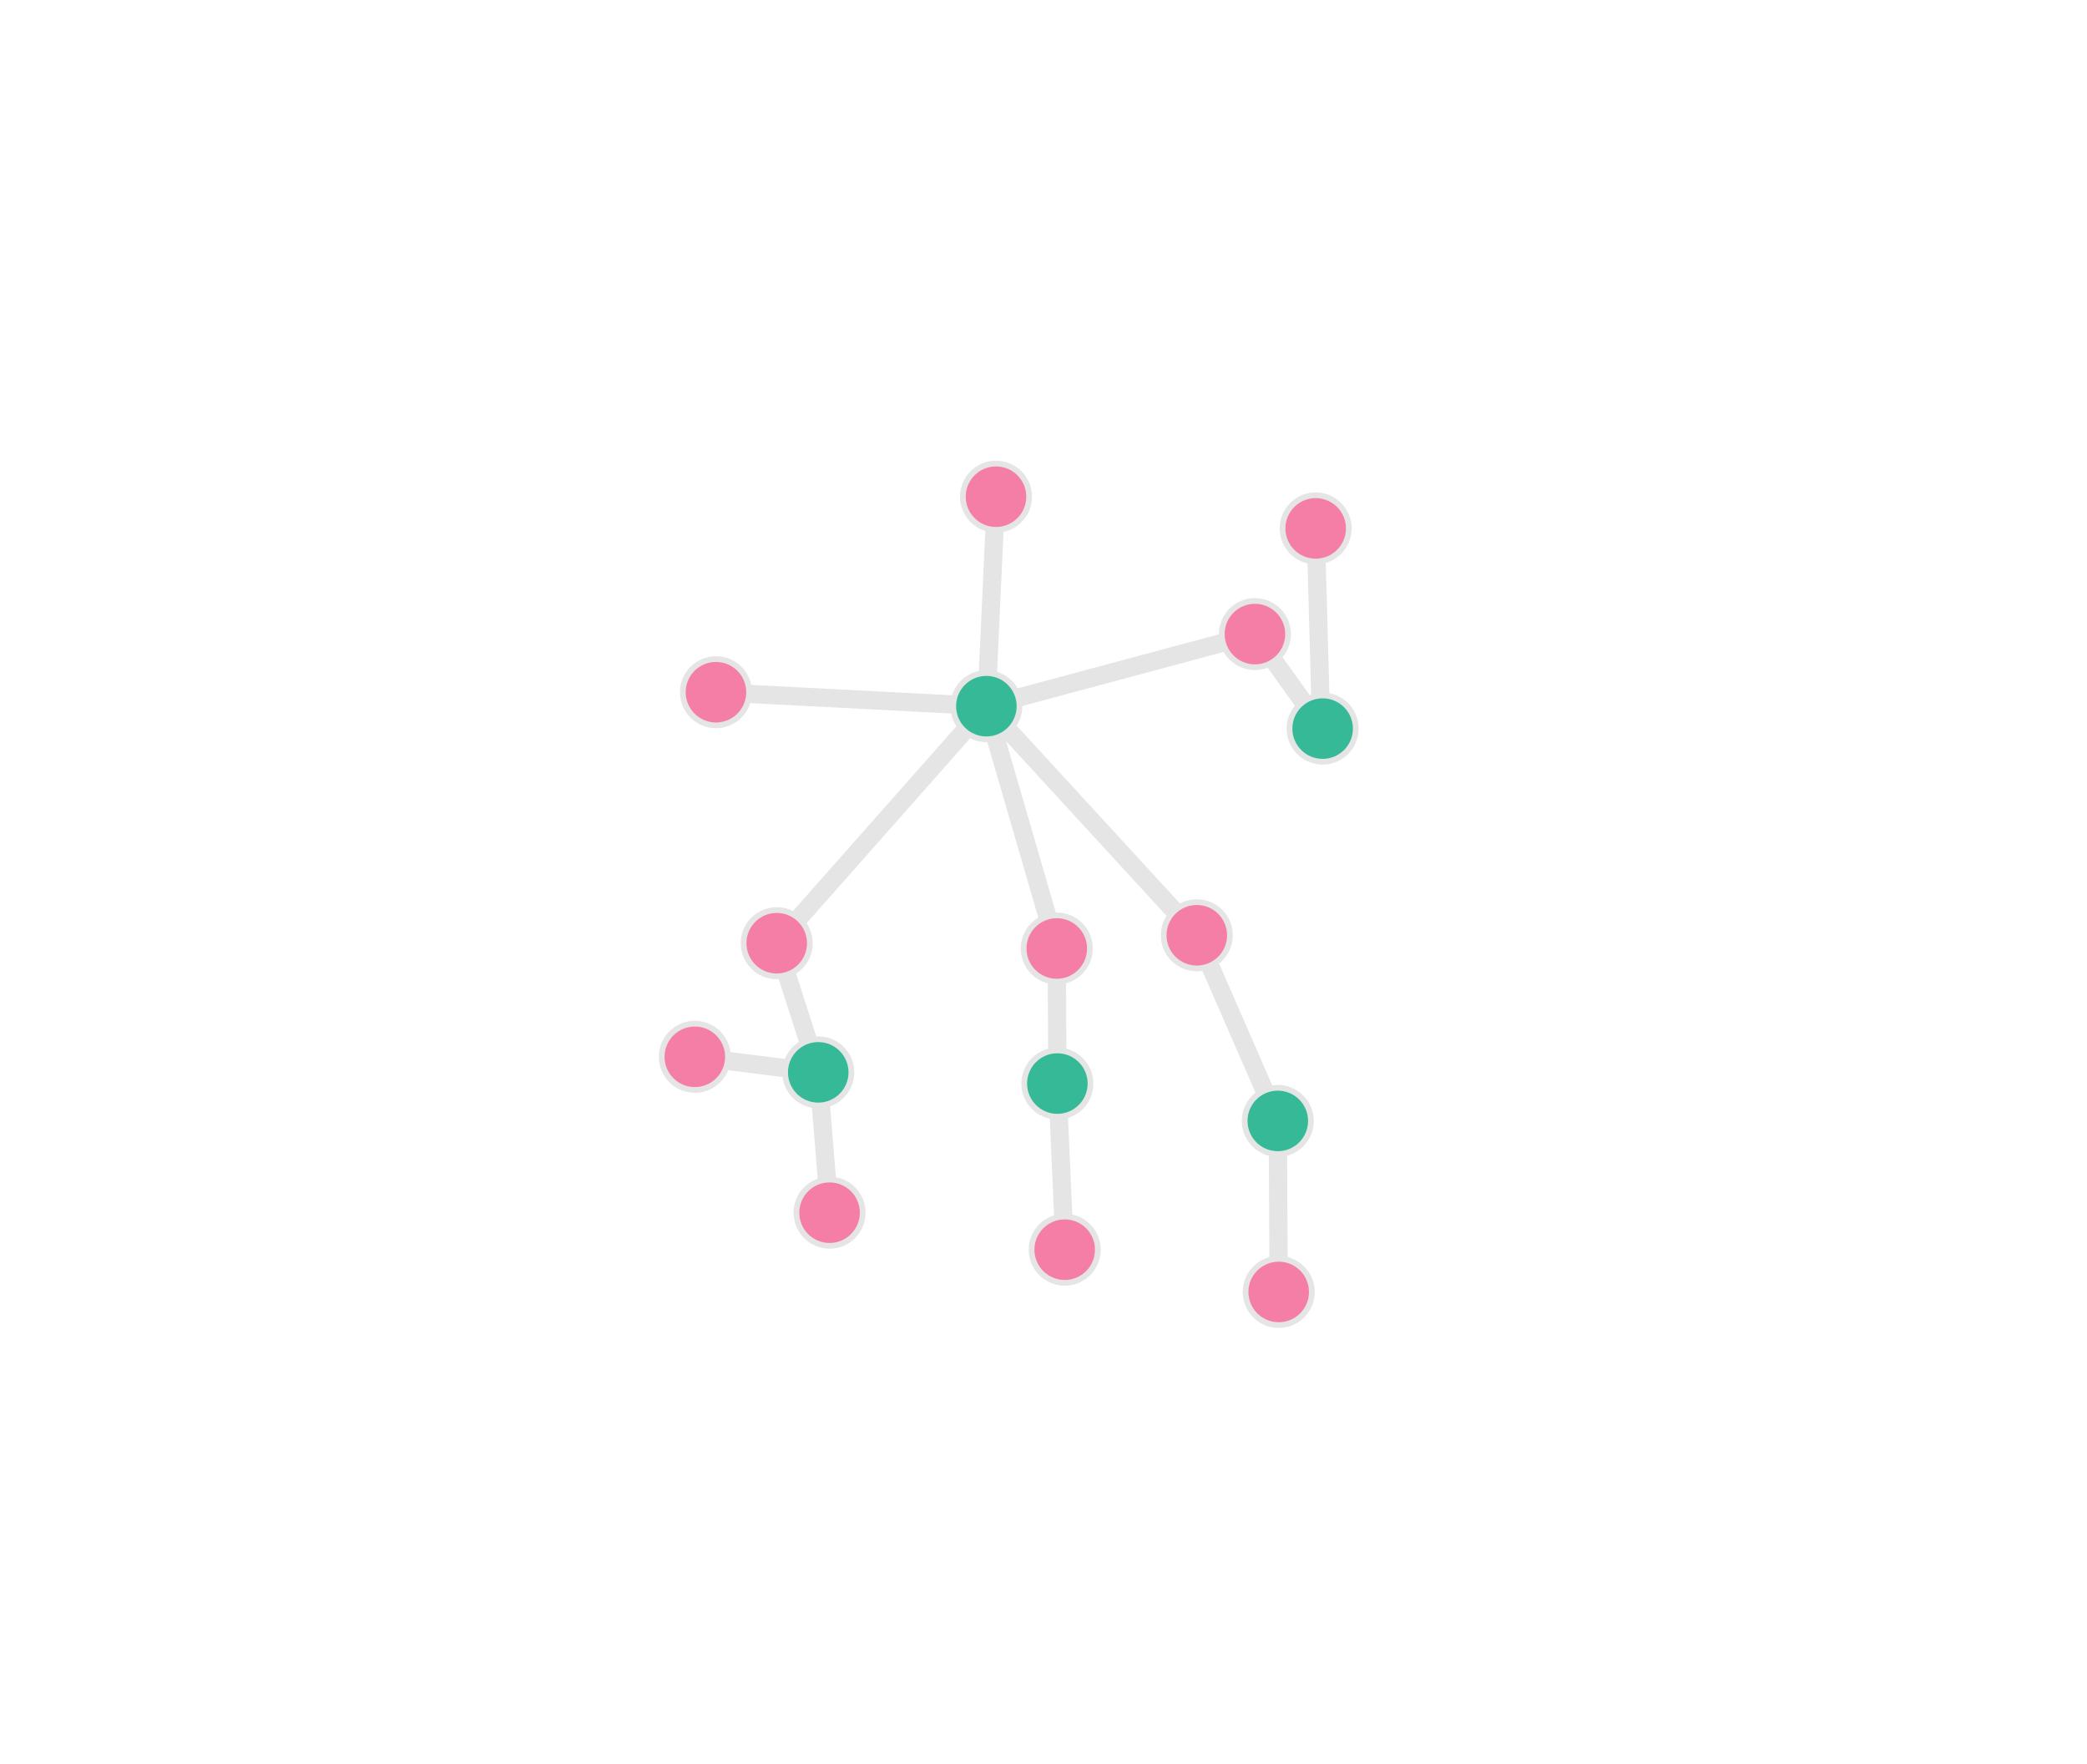
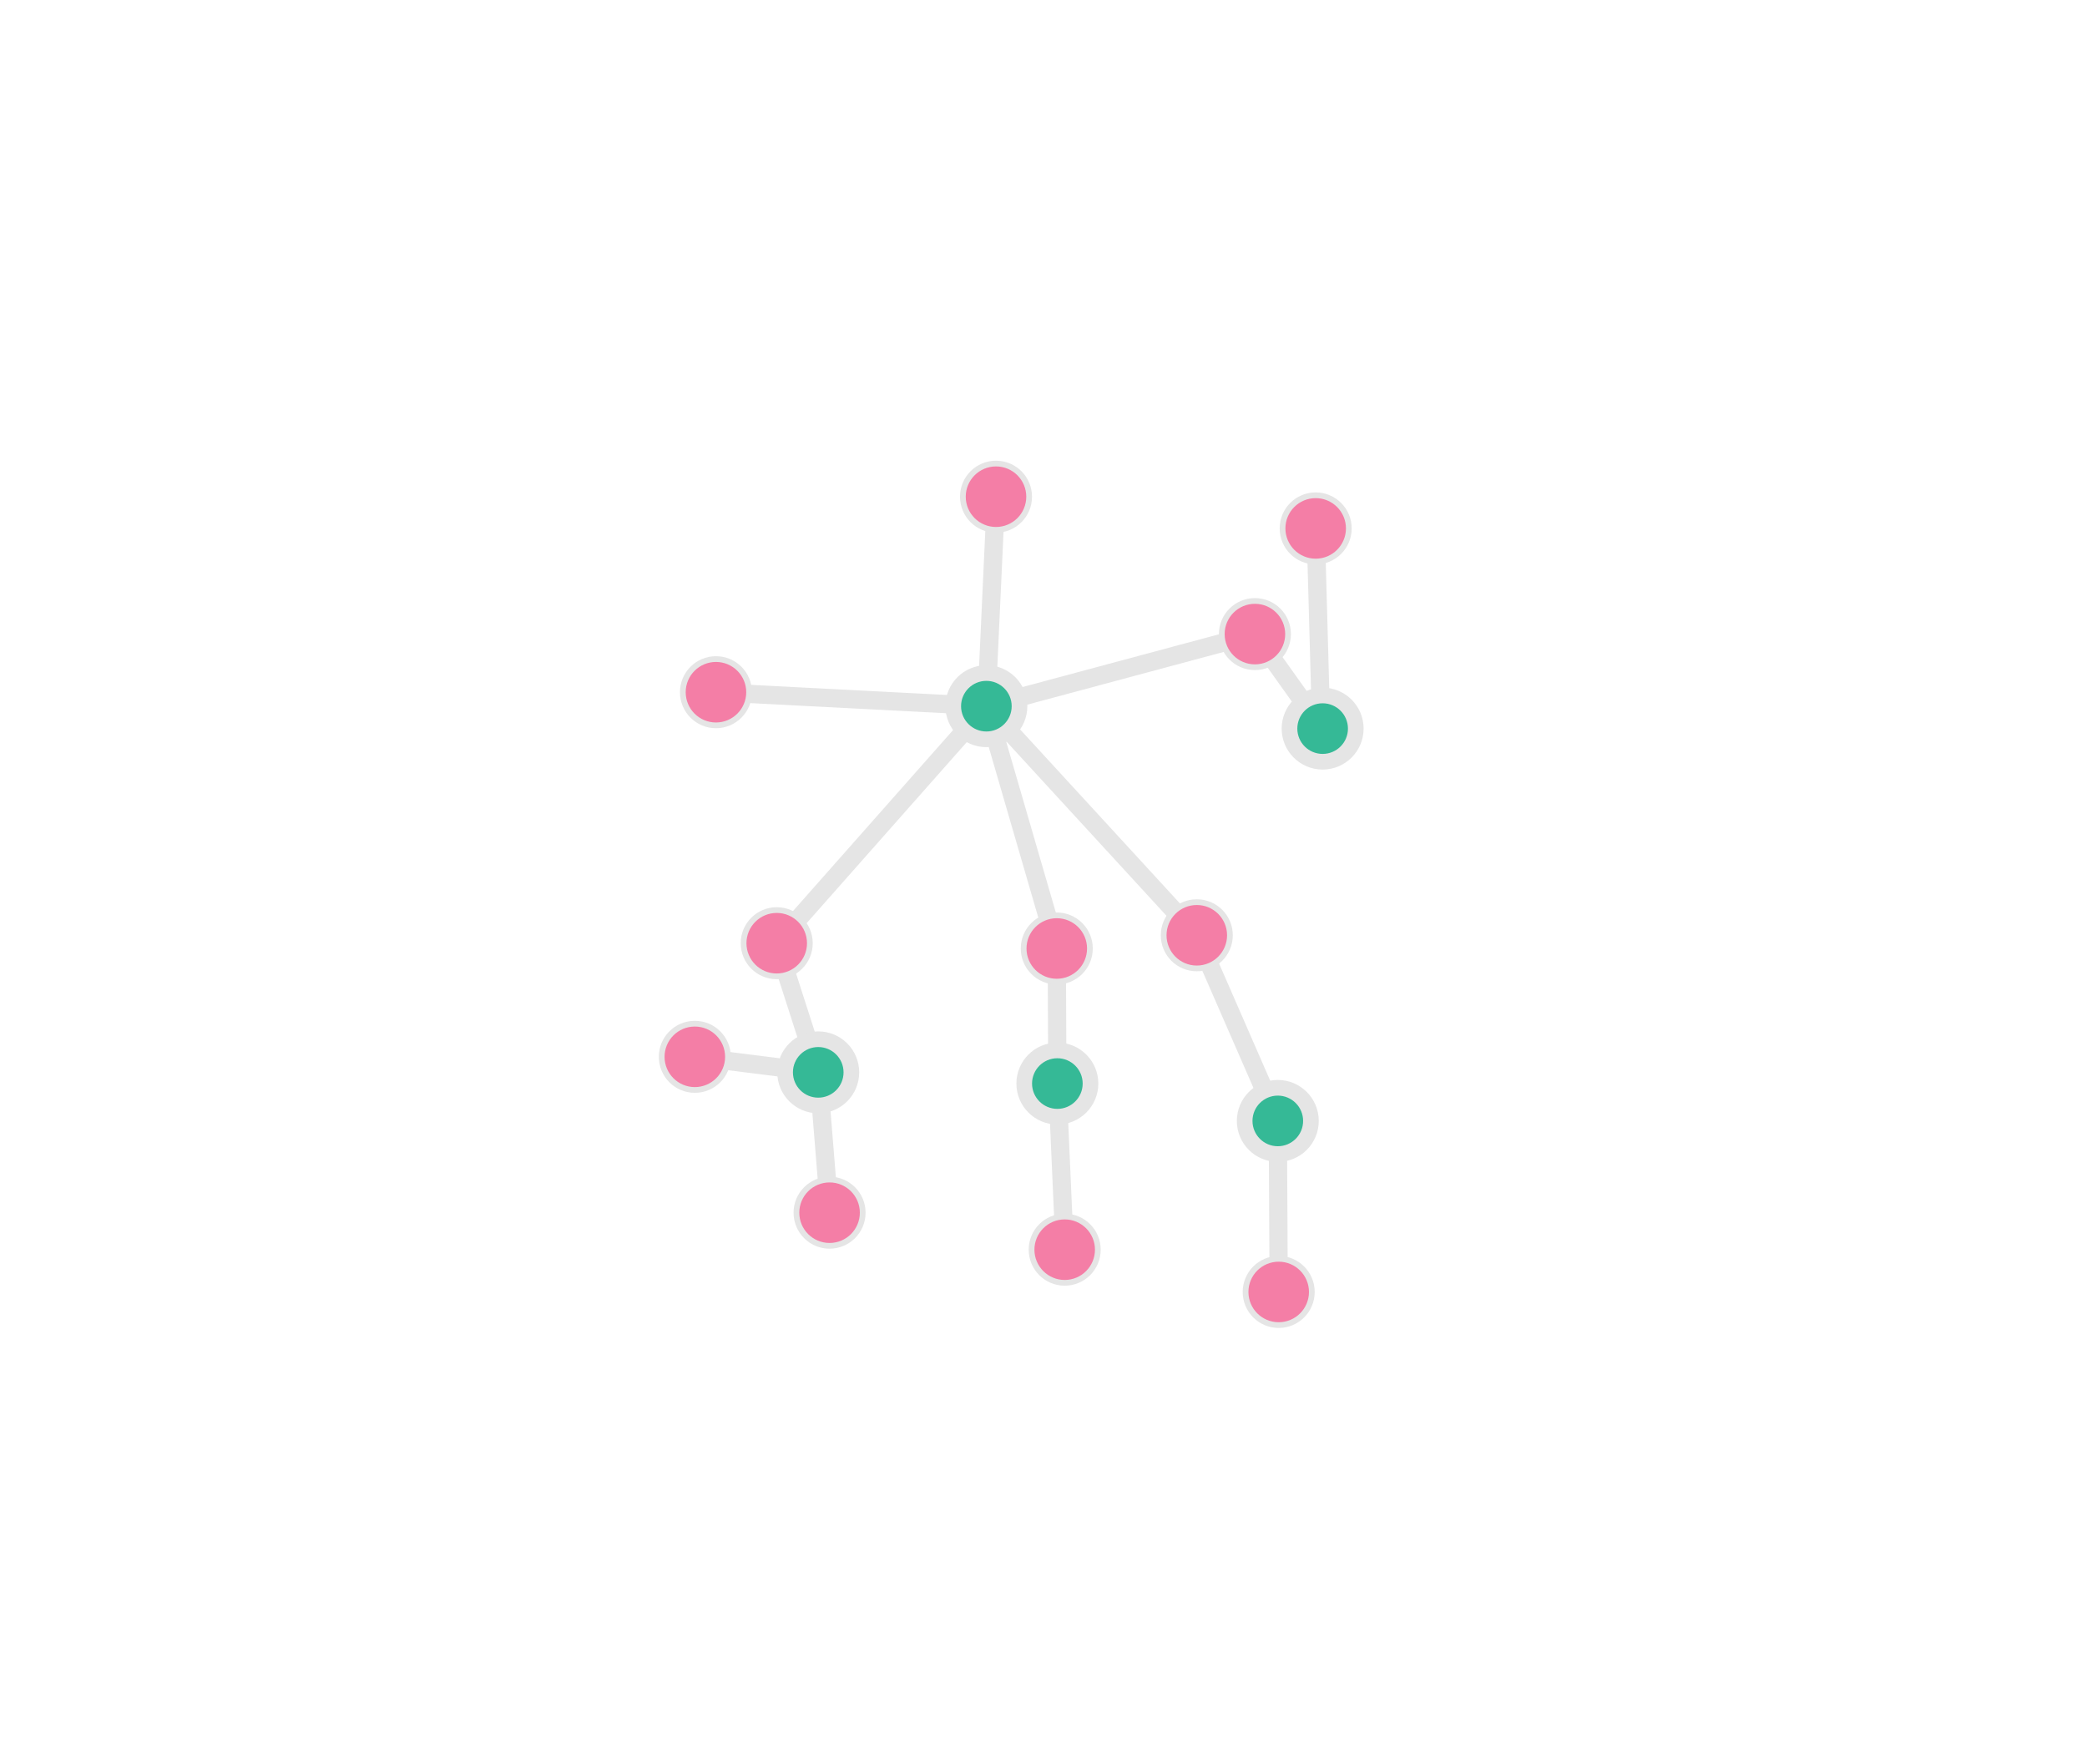
<svg xmlns="http://www.w3.org/2000/svg" width="400mm" height="338mm" version="1.1" id="svg3389">
  <defs id="defs3333" />
  <g id="g1998" transform="translate(-2246.138,333.6348)">
    <path style="fill:none;stroke:#e5e5e5;stroke-width:13.228;stroke-linecap:butt;stroke-linejoin:miter;stroke-opacity:1;stroke-dasharray:none" d="m 2764.779,167.782 195.882,10.117 6.981,-151.738" id="path621" />
    <path style="fill:none;stroke:#e5e5e5;stroke-width:13.228;stroke-linecap:butt;stroke-linejoin:miter;stroke-opacity:1;stroke-dasharray:none" d="m 2960.661,177.899 194.534,-52.221 47.994,67.289 -3.976,-143.842" id="path623" />
    <path style="fill:none;stroke:#e5e5e5;stroke-width:13.228;stroke-linecap:butt;stroke-linejoin:miter;stroke-opacity:1;stroke-dasharray:none" d="m 2960.661,177.899 -151.865,171.694 30.071,93.545 -89.399,-11.252" id="path625" />
    <path style="fill:none;stroke:#e5e5e5;stroke-width:13.228;stroke-linecap:butt;stroke-linejoin:miter;stroke-opacity:1;stroke-dasharray:none" d="m 2838.867,443.138 8.205,101.663" id="path627" />
    <path style="fill:none;stroke:#e5e5e5;stroke-width:13.228;stroke-linecap:butt;stroke-linejoin:miter;stroke-opacity:1;stroke-dasharray:none" d="m 3017.401,571.594 -5.316,-120.336 -0.426,-97.837 -50.998,-175.522 152.43,165.953 58.679,134.472 0.649,123.892" id="path629" />
-     <circle style="fill:#35b996;fill-opacity:1;stroke:#e5e5e5;stroke-width:4.157;stroke-linecap:butt;stroke-linejoin:round;stroke-miterlimit:10;stroke-dasharray:none;stroke-opacity:1" id="path395-5-3-3-35-2-0-7-5" cx="2960.661" cy="177.899" r="24.005" />
-     <circle style="fill:#35b996;fill-opacity:1;stroke:#e5e5e5;stroke-width:4.157;stroke-linecap:butt;stroke-linejoin:round;stroke-miterlimit:10;stroke-dasharray:none;stroke-opacity:1" id="path395-5-3-3-35-2-0-7-5-3" cx="2838.867" cy="443.138" r="24.005" />
-     <circle style="fill:#35b996;fill-opacity:1;stroke:#e5e5e5;stroke-width:4.157;stroke-linecap:butt;stroke-linejoin:round;stroke-miterlimit:10;stroke-dasharray:none;stroke-opacity:1" id="path395-5-3-3-35-2-0-7-5-6" cx="3012.085" cy="451.258" r="24.005" />
-     <circle style="fill:#35b996;fill-opacity:1;stroke:#e5e5e5;stroke-width:4.157;stroke-linecap:butt;stroke-linejoin:round;stroke-miterlimit:10;stroke-dasharray:none;stroke-opacity:1" id="path395-5-3-3-35-2-0-7-5-7" cx="3171.77" cy="478.323" r="24.005" />
-     <circle style="fill:#35b996;fill-opacity:1;stroke:#e5e5e5;stroke-width:4.157;stroke-linecap:butt;stroke-linejoin:round;stroke-miterlimit:10;stroke-dasharray:none;stroke-opacity:1" id="path395-5-3-3-35-2-0-7-5-5" cx="3204.248" cy="194.138" r="24.005" />
+     <circle style="fill:#35b996;fill-opacity:1;stroke:#e5e5e5;stroke-width:11.339;stroke-linecap:butt;stroke-linejoin:round;stroke-miterlimit:10;stroke-dasharray:none;stroke-opacity:1" id="path395-5-3-3-35-2-0-7-5" cx="2960.661" cy="177.899" r="24.005" />
+     <circle style="fill:#35b996;fill-opacity:1;stroke:#e5e5e5;stroke-width:11.339;stroke-linecap:butt;stroke-linejoin:round;stroke-miterlimit:10;stroke-dasharray:none;stroke-opacity:1" id="path395-5-3-3-35-2-0-7-5-3" cx="2838.867" cy="443.138" r="24.005" />
+     <circle style="fill:#35b996;fill-opacity:1;stroke:#e5e5e5;stroke-width:11.339;stroke-linecap:butt;stroke-linejoin:round;stroke-miterlimit:10;stroke-dasharray:none;stroke-opacity:1" id="path395-5-3-3-35-2-0-7-5-6" cx="3012.085" cy="451.258" r="24.005" />
+     <circle style="fill:#35b996;fill-opacity:1;stroke:#e5e5e5;stroke-width:11.339;stroke-linecap:butt;stroke-linejoin:round;stroke-miterlimit:10;stroke-dasharray:none;stroke-opacity:1" id="path395-5-3-3-35-2-0-7-5-7" cx="3171.77" cy="478.323" r="24.005" />
+     <circle style="fill:#35b996;fill-opacity:1;stroke:#e5e5e5;stroke-width:11.339;stroke-linecap:butt;stroke-linejoin:round;stroke-miterlimit:10;stroke-dasharray:none;stroke-opacity:1" id="path395-5-3-3-35-2-0-7-5-5" cx="3204.248" cy="194.138" r="24.005" />
    <circle style="fill:#f47ea6;fill-opacity:1;stroke:#e5e5e5;stroke-width:4.157;stroke-linecap:butt;stroke-linejoin:round;stroke-miterlimit:10;stroke-dasharray:none;stroke-opacity:1" id="path395-5-3-3-35-2-28-0-8" cx="2808.796" cy="349.593" r="24.005" />
    <circle style="fill:#f47ea6;fill-opacity:1;stroke:#e5e5e5;stroke-width:4.157;stroke-linecap:butt;stroke-linejoin:round;stroke-miterlimit:10;stroke-dasharray:none;stroke-opacity:1" id="path395-5-3-3-35-2-28-0-8-3" cx="3011.659" cy="353.421" r="24.005" />
    <circle style="fill:#f47ea6;fill-opacity:1;stroke:#e5e5e5;stroke-width:4.157;stroke-linecap:butt;stroke-linejoin:round;stroke-miterlimit:10;stroke-dasharray:none;stroke-opacity:1" id="path395-5-3-3-35-2-28-0-8-5" cx="3113.091" cy="343.851" r="24.005" />
    <circle style="fill:#f47ea6;fill-opacity:1;stroke:#e5e5e5;stroke-width:4.157;stroke-linecap:butt;stroke-linejoin:round;stroke-miterlimit:10;stroke-dasharray:none;stroke-opacity:1" id="path395-5-3-3-35-2-28-0-8-6" cx="3155.195" cy="125.678" r="24.005" />
    <circle style="fill:#f47ea6;fill-opacity:1;stroke:#e5e5e5;stroke-width:4.157;stroke-linecap:butt;stroke-linejoin:round;stroke-miterlimit:10;stroke-dasharray:none;stroke-opacity:1" id="path395-5-3-3-35-2-28-0-8-2" cx="2967.642" cy="26.16" r="24.005" />
    <circle style="fill:#f47ea6;fill-opacity:1;stroke:#e5e5e5;stroke-width:4.157;stroke-linecap:butt;stroke-linejoin:round;stroke-miterlimit:10;stroke-dasharray:none;stroke-opacity:1" id="path395-5-3-3-35-2-28-0-8-9" cx="2764.779" cy="167.782" r="24.005" />
    <circle style="fill:#f47ea6;fill-opacity:1;stroke:#e5e5e5;stroke-width:4.157;stroke-linecap:butt;stroke-linejoin:round;stroke-miterlimit:10;stroke-dasharray:none;stroke-opacity:1" id="path395-5-3-3-35-2-28-0-8-1" cx="2847.072" cy="544.801" r="24.005" />
    <circle style="fill:#f47ea6;fill-opacity:1;stroke:#e5e5e5;stroke-width:4.157;stroke-linecap:butt;stroke-linejoin:round;stroke-miterlimit:10;stroke-dasharray:none;stroke-opacity:1" id="path395-5-3-3-35-2-28-0-8-27" cx="3017.401" cy="571.594" r="24.005" />
    <circle style="fill:#f47ea6;fill-opacity:1;stroke:#e5e5e5;stroke-width:4.157;stroke-linecap:butt;stroke-linejoin:round;stroke-miterlimit:10;stroke-dasharray:none;stroke-opacity:1" id="path395-5-3-3-35-2-28-0-8-0" cx="3172.419" cy="602.215" r="24.005" />
    <circle style="fill:#f47ea6;fill-opacity:1;stroke:#e5e5e5;stroke-width:4.157;stroke-linecap:butt;stroke-linejoin:round;stroke-miterlimit:10;stroke-dasharray:none;stroke-opacity:1" id="path395-5-3-3-35-2-28-0-8-93" cx="3199.212" cy="49.126" r="24.005" />
    <circle style="fill:#f47ea6;fill-opacity:1;stroke:#e5e5e5;stroke-width:4.157;stroke-linecap:butt;stroke-linejoin:round;stroke-miterlimit:10;stroke-dasharray:none;stroke-opacity:1" id="path395-5-3-3-35-2-28-0-8-60" cx="2749.468" cy="431.886" r="24.005" />
  </g>
</svg>
